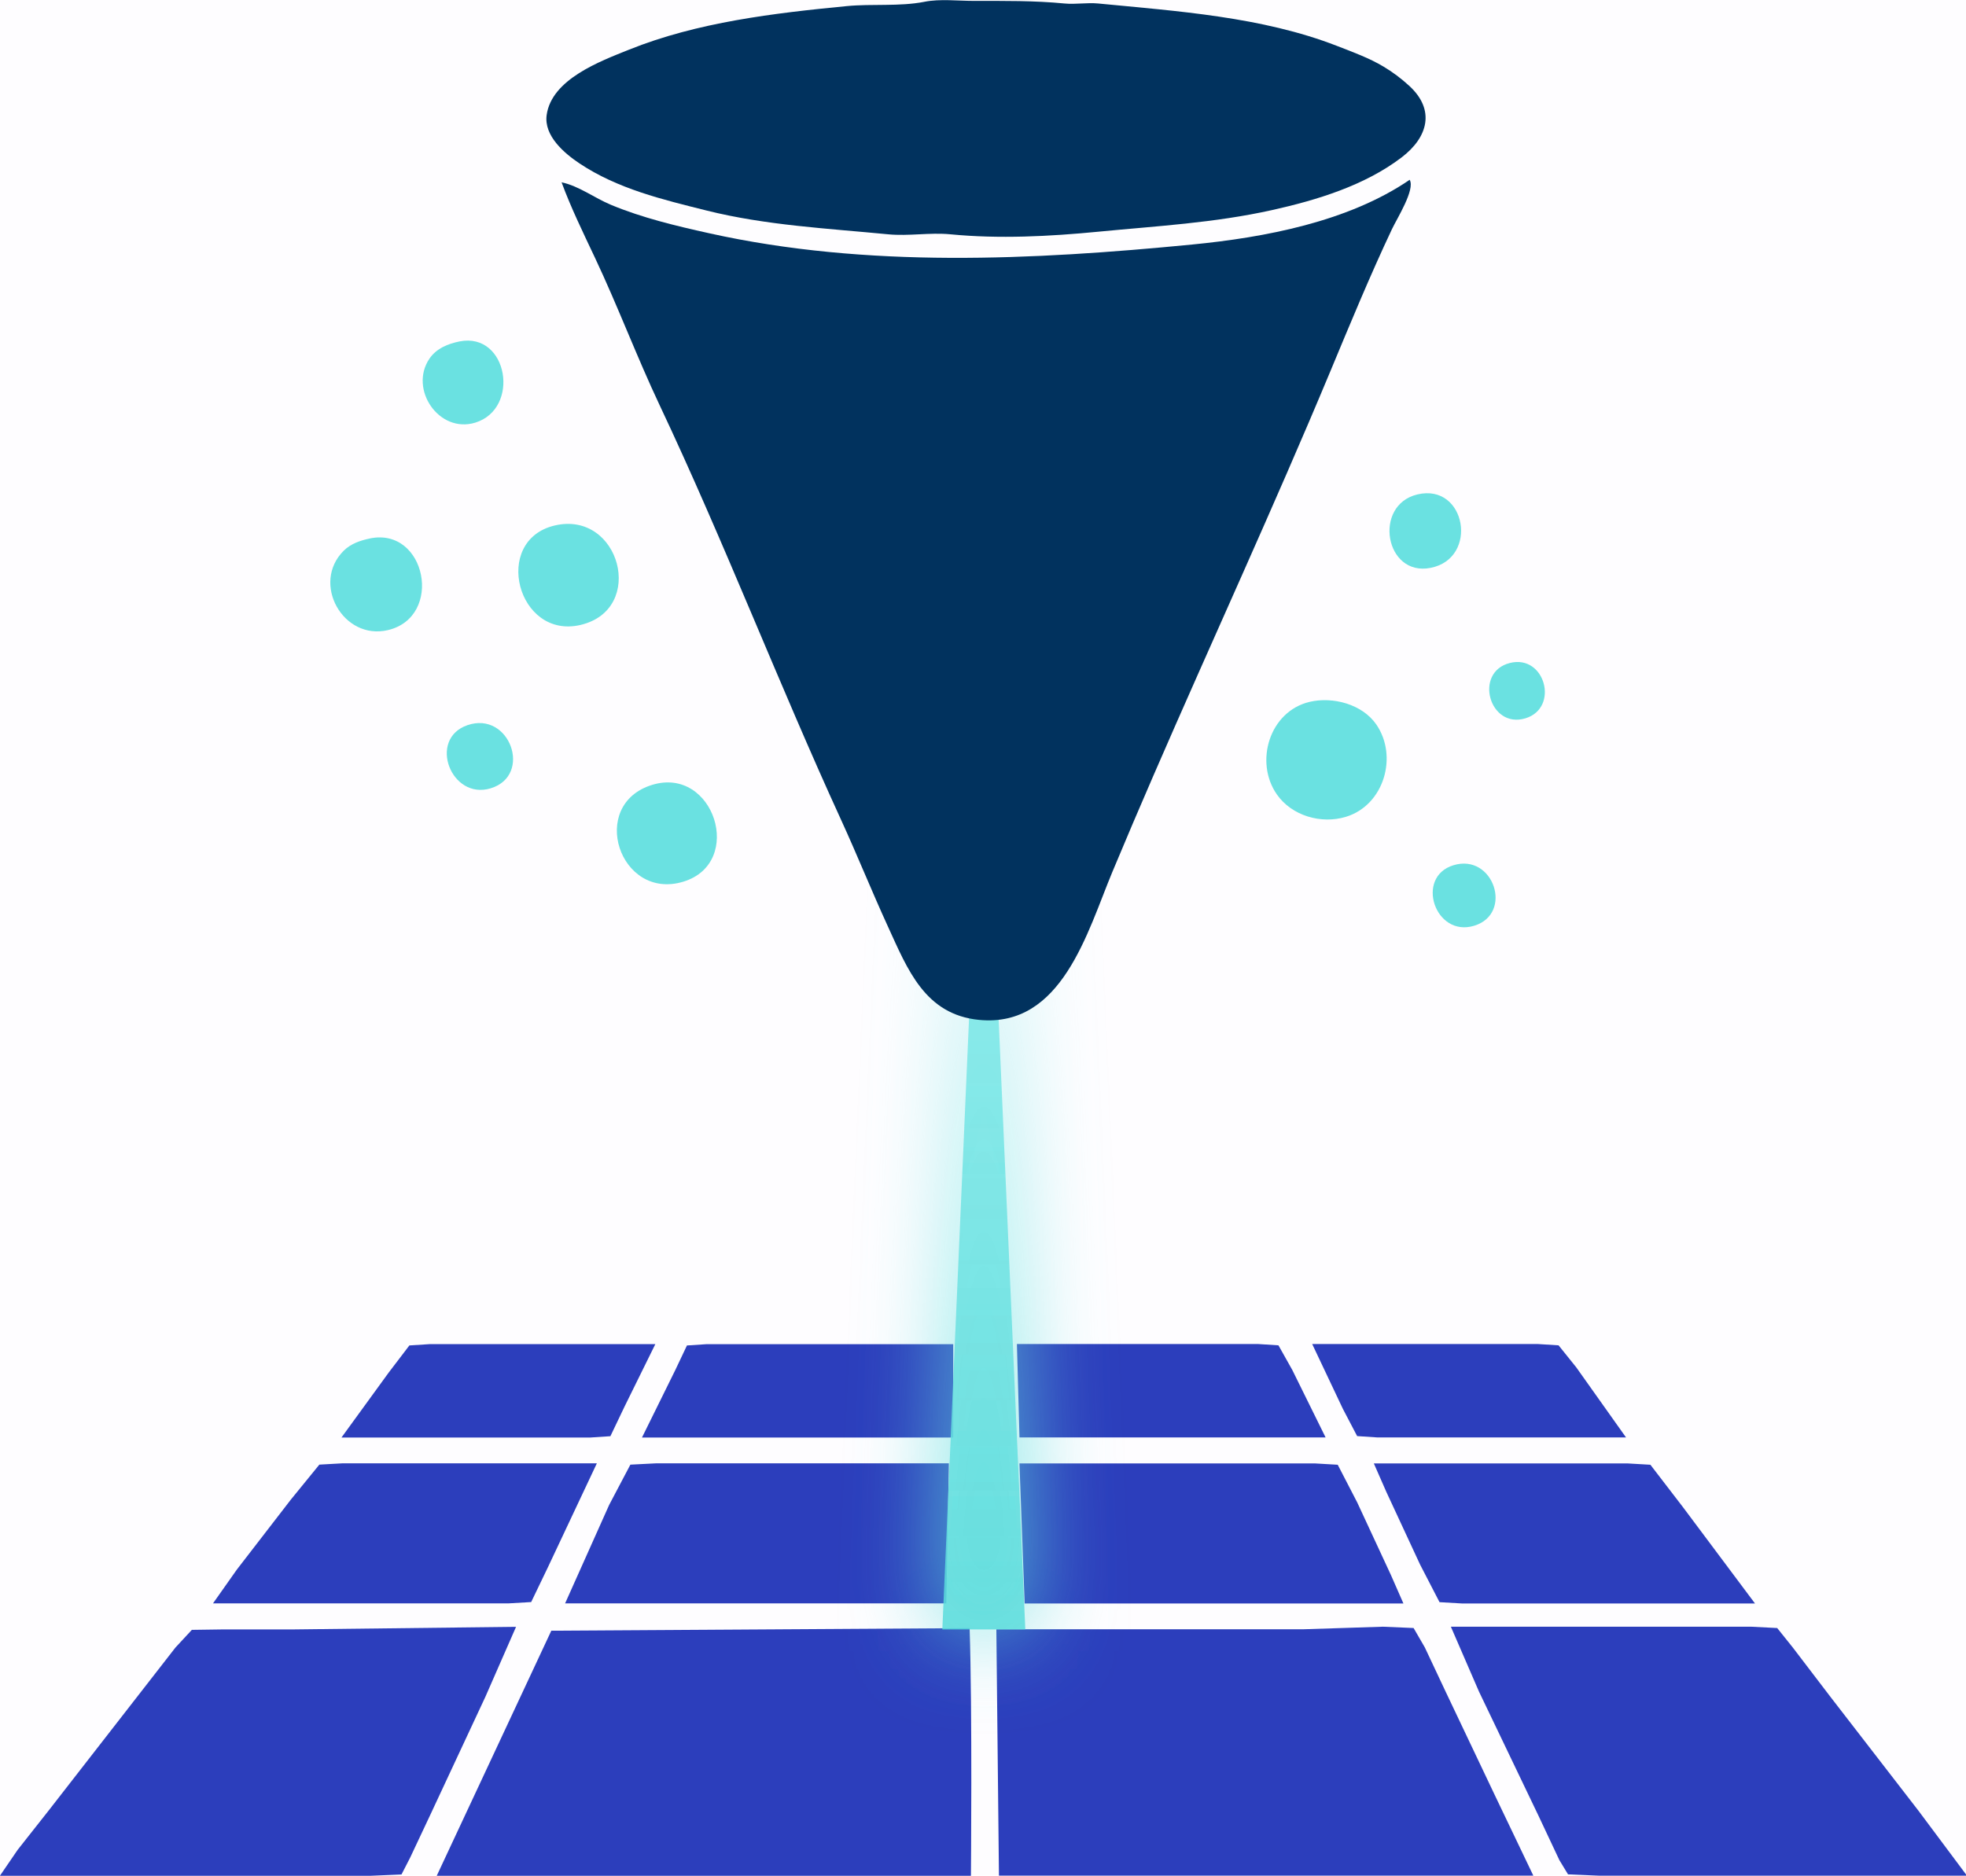
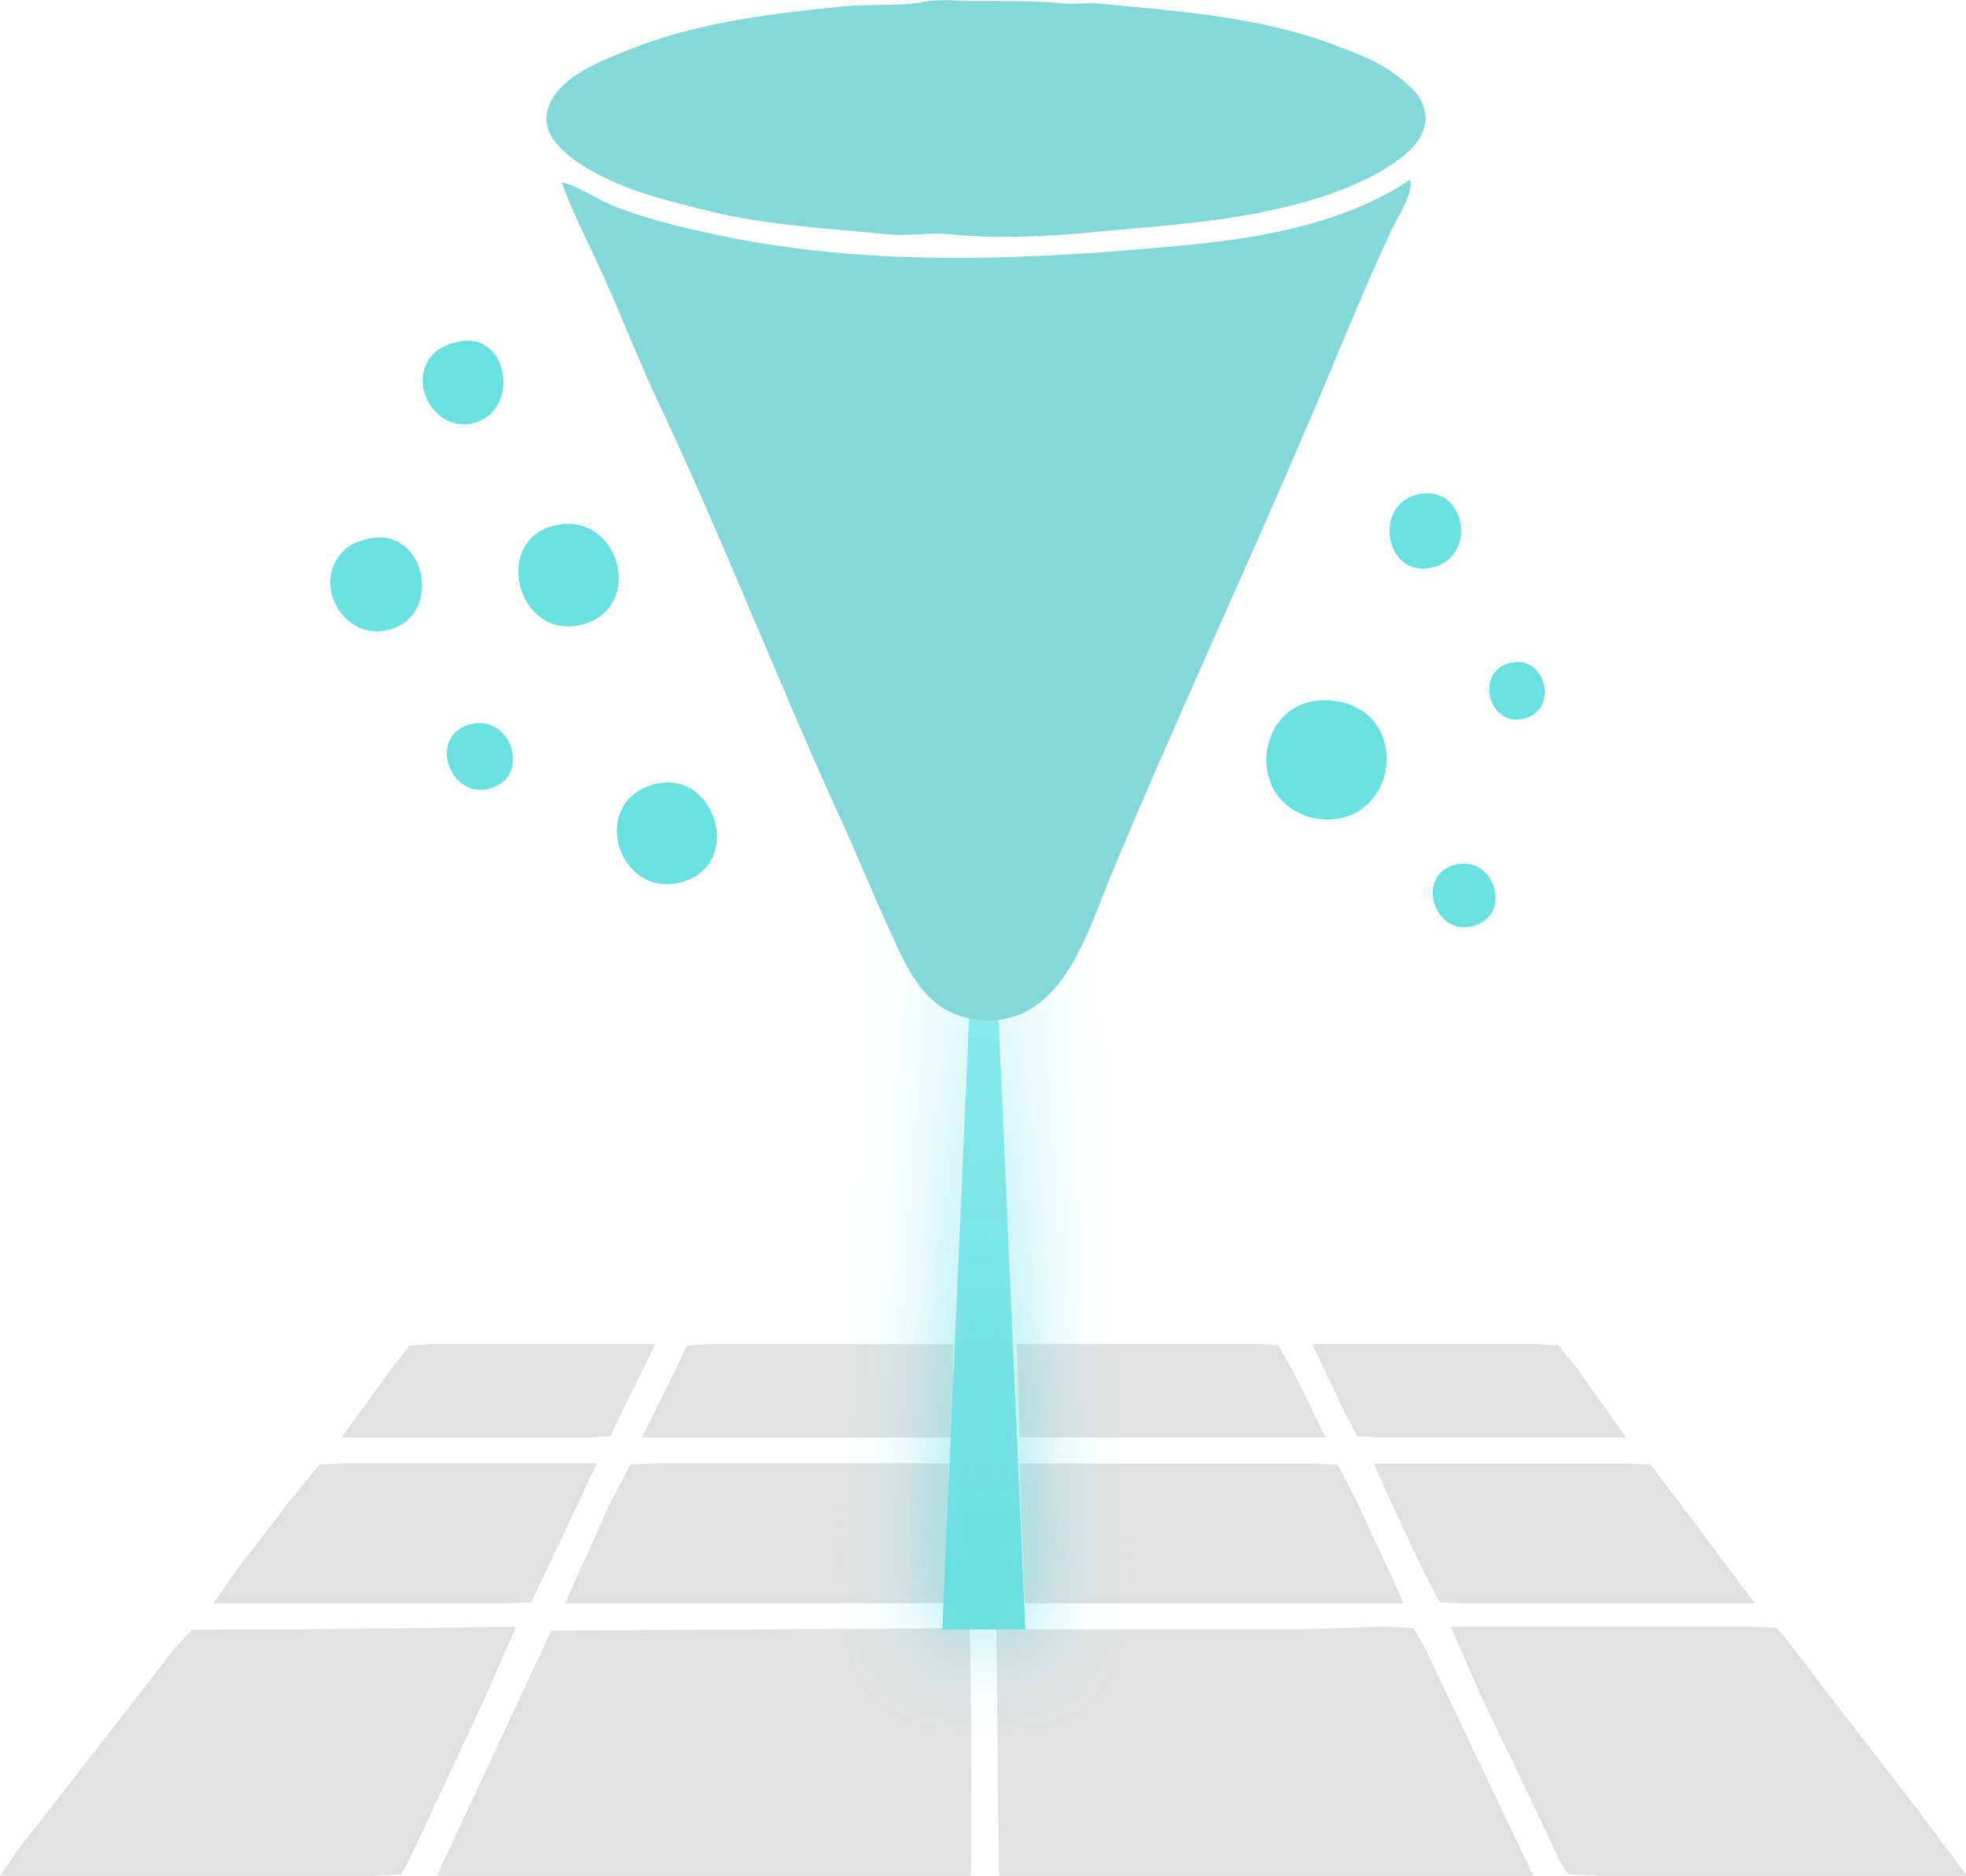
<svg xmlns="http://www.w3.org/2000/svg" version="1.0" viewBox="0 0 76.56 73.05">
  <defs>
    <linearGradient x1="234.2" x2="235.2" y1="168.4" y2="120.4" gradientUnits="userSpaceOnUse">
      <stop stop-color="#666" offset="0" />
      <stop stop-color="#666" stop-opacity="0" offset="1" />
    </linearGradient>
    <linearGradient id="beamGrad" x1="1992" x2="1992" y1="160.9" y2="472.3" gradientTransform="matrix(.3725 0 0 2.685 -544 -890.4)" gradientUnits="userSpaceOnUse">
      <stop stop-color="#eaffff" offset="0" />
      <stop stop-color="#7be6e6" stop-opacity=".9" offset=".6" />
      <stop stop-color="#11c5c5" stop-opacity=".75" offset="1" />
    </linearGradient>
    <filter id="filter1048764" x="-1.303" y="-.114" width="3.606" height="1.228">
      <feGaussianBlur in="SourceGraphic" result="blur" stdDeviation="8.688" />
      <feMerge>
        <feMergeNode in="blur" />
        <feMergeNode in="SourceGraphic" />
      </feMerge>
    </filter>
  </defs>
  <flowRoot transform="translate(-217.7 21.21)" fill="#000000" font-family="sans-serif" letter-spacing="0px" word-spacing="0px" style="line-height:0.01%" xml:space="preserve">
    <flowRegion>
      <rect x="-64.89" y="120.5" width="0" height="27.48" />
    </flowRegion>
    <flowPara font-size="24px" style="line-height:1.25"> </flowPara>
  </flowRoot>
  <g transform="translate(-217.7 21.21)">
-     <rect x="217.7" y="-21.21" width="76.56" height="73.05" fill="#fdfcff" opacity=".5" stroke-linecap="round" stroke-width="7.559" />
-     <g fill="#2c3ebc">
+     <g fill="#e1e1e1">
      <path d="m274.2 42.15 1.094 2.525 2.323 4.848 0.808 1.717 0.337 0.555 1.195 0.051h14.34l-1.885-2.525-3.434-4.444-1.464-1.919-0.606-0.757-0.993-0.051h-2.525z" />
      <path d="m256.5 42.25 0.101 9.595h20.81l-1.498-3.131-1.919-4.04-0.808-1.717-0.438-0.757-1.195-0.051-3.131 0.101h-11.92" />
      <path d="m234.7 51.85h20.81s0.057-6.432-0.051-9.646l-16.29 0.101-4.461 9.544" />
      <path d="m217.7 51.85h14.44l1.195-0.051 0.337-0.656 0.808-1.717 2.121-4.545 1.195-2.727-8.686 0.101h-2.727l-1.212 0.017-0.64 0.69-4.949 6.363-1.195 1.515-0.69 1.01" />
      <path d="m271.2 35.79 0.488 1.111 1.313 2.828 0.757 1.464 0.875 0.051h11.41l-2.794-3.737-1.279-1.666-0.875-0.051h-9.898" />
      <path d="m257.4 35.79 0.202 5.454h14.75l-0.488-1.111-1.313-2.828-0.757-1.464-0.875-0.051h-11.51" />
      <path d="m239.7 41.24h14.85l0.101-5.454h-11.41l-0.993 0.051-0.825 1.566-1.717 3.838" />
      <path d="m226 41.24h11.51l0.875-0.051 0.656-1.364 1.902-4.04h-9.898l-0.909 0.051-1.111 1.364-2.104 2.727-0.926 1.313" />
      <path d="m268.8 31.14 1.195 2.525 0.555 1.06 0.774 0.051h9.696l-1.936-2.727-0.69-0.859-0.808-0.051h-8.787" />
      <path d="m257.3 31.14 0.101 3.636h11.92l-1.296-2.626-0.539-0.96-0.791-0.051h-9.393" />
      <path d="m242.7 34.78h12.12v-3.636h-9.595l-0.774 0.051-0.455 0.96-1.296 2.626" />
      <path d="m231 34.78h9.696l0.774-0.051 0.555-1.162 1.195-2.424h-8.787l-0.791 0.051-0.808 1.06-1.835 2.525" />
    </g>
    <g fill="#5edede" fill-opacity=".925">
      <path d="m274.3 12.49c-1.503 0.459-0.719 2.823 0.808 2.357 1.539-0.47 0.755-2.834-0.808-2.357" />
      <path d="m243.1 9.359c-2.518 0.769-1.271 4.529 1.212 3.771 2.397-0.733 1.195-4.506-1.212-3.771" />
      <path d="m235.9 7.036c-1.549 0.538-0.636 2.93 0.909 2.458 1.646-0.503 0.741-3.03-0.909-2.458" />
      <path d="m268.7 6.127c-1.57 0.371-2.154 2.343-1.279 3.602 0.584 0.841 1.734 1.168 2.693 0.875 1.49-0.455 2.036-2.367 1.178-3.602-0.544-0.783-1.688-1.089-2.592-0.875" />
      <path d="m276.5 4.612c-1.422 0.355-0.804 2.585 0.606 2.155 1.324-0.405 0.766-2.498-0.606-2.155" />
      <path d="m232.1-0.236c-0.368 0.077-0.736 0.201-1.01 0.471-1.284 1.264-0.033 3.511 1.717 3.097 2.176-0.514 1.491-4.027-0.707-3.569" />
      <path d="m239.3-0.742c-2.457 0.58-1.453 4.453 1.01 3.872 2.568-0.606 1.53-4.471-1.01-3.872" />
      <path d="m272.9-1.953c-1.741 0.411-1.27 3.207 0.505 2.862 1.895-0.368 1.388-3.309-0.505-2.862" />
      <path d="m235.6-7.912c-0.452 0.088-0.91 0.276-1.178 0.673-0.804 1.189 0.374 2.922 1.784 2.491 1.767-0.54 1.28-3.531-0.606-3.165" />
    </g>
-     <path d="m253.7-21.14c-0.98 0.191-2.036 0.072-3.03 0.168-2.829 0.275-5.812 0.624-8.484 1.7-1.108 0.446-3.004 1.145-3.198 2.542-0.113 0.811 0.688 1.491 1.279 1.885 1.487 0.992 3.234 1.406 4.949 1.835 2.311 0.578 4.715 0.697 7.07 0.926 0.8 0.078 1.624-0.078 2.424 0 1.898 0.184 3.862 0.083 5.757-0.101 2.283-0.222 4.509-0.34 6.767-0.842 1.749-0.389 3.617-0.959 5.05-2.054 1.028-0.785 1.312-1.846 0.303-2.778-0.31-0.286-0.647-0.541-1.01-0.757-0.564-0.337-1.204-0.569-1.818-0.808-2.917-1.134-6.226-1.352-9.292-1.65-0.434-0.042-0.879 0.042-1.313 0-1.172-0.114-2.349-0.101-3.535-0.101-0.62 0-1.311-0.085-1.919 0.034" fill="#01325e" />
+     <path d="m253.7-21.14c-0.98 0.191-2.036 0.072-3.03 0.168-2.829 0.275-5.812 0.624-8.484 1.7-1.108 0.446-3.004 1.145-3.198 2.542-0.113 0.811 0.688 1.491 1.279 1.885 1.487 0.992 3.234 1.406 4.949 1.835 2.311 0.578 4.715 0.697 7.07 0.926 0.8 0.078 1.624-0.078 2.424 0 1.898 0.184 3.862 0.083 5.757-0.101 2.283-0.222 4.509-0.34 6.767-0.842 1.749-0.389 3.617-0.959 5.05-2.054 1.028-0.785 1.312-1.846 0.303-2.778-0.31-0.286-0.647-0.541-1.01-0.757-0.564-0.337-1.204-0.569-1.818-0.808-2.917-1.134-6.226-1.352-9.292-1.65-0.434-0.042-0.879 0.042-1.313 0-1.172-0.114-2.349-0.101-3.535-0.101-0.62 0-1.311-0.085-1.919 0.034" fill="#85d8d8" />
    <path transform="matrix(.202 0 0 .202 204.3 12.23)" d="m256-34.36 8 183h-16z" fill="url(#beamGrad)" filter="url(#filter1048764)" />
-     <path d="m272.6-14.21c-2.39 1.635-5.649 2.249-8.484 2.525-6.193 0.602-12.65 0.925-18.79-0.438-1.296-0.288-2.606-0.598-3.838-1.111-0.639-0.266-1.244-0.733-1.919-0.875 0.364 0.988 0.845 1.974 1.296 2.929 0.895 1.895 1.631 3.864 2.525 5.757 2.509 5.314 4.622 10.82 7.07 16.16 0.628 1.371 1.19 2.771 1.818 4.141 0.762 1.662 1.439 3.431 3.552 3.636 3.222 0.313 4.213-3.425 5.185-5.757 0.524-1.257 1.059-2.509 1.601-3.758 2.279-5.252 4.681-10.45 6.883-15.73 0.773-1.855 1.549-3.737 2.407-5.555 0.197-0.417 0.911-1.545 0.69-1.919" fill="#01325e" />
+     <path d="m272.6-14.21c-2.39 1.635-5.649 2.249-8.484 2.525-6.193 0.602-12.65 0.925-18.79-0.438-1.296-0.288-2.606-0.598-3.838-1.111-0.639-0.266-1.244-0.733-1.919-0.875 0.364 0.988 0.845 1.974 1.296 2.929 0.895 1.895 1.631 3.864 2.525 5.757 2.509 5.314 4.622 10.82 7.07 16.16 0.628 1.371 1.19 2.771 1.818 4.141 0.762 1.662 1.439 3.431 3.552 3.636 3.222 0.313 4.213-3.425 5.185-5.757 0.524-1.257 1.059-2.509 1.601-3.758 2.279-5.252 4.681-10.45 6.883-15.73 0.773-1.855 1.549-3.737 2.407-5.555 0.197-0.417 0.911-1.545 0.69-1.919" fill="#85d8d8" />
  </g>
</svg>
